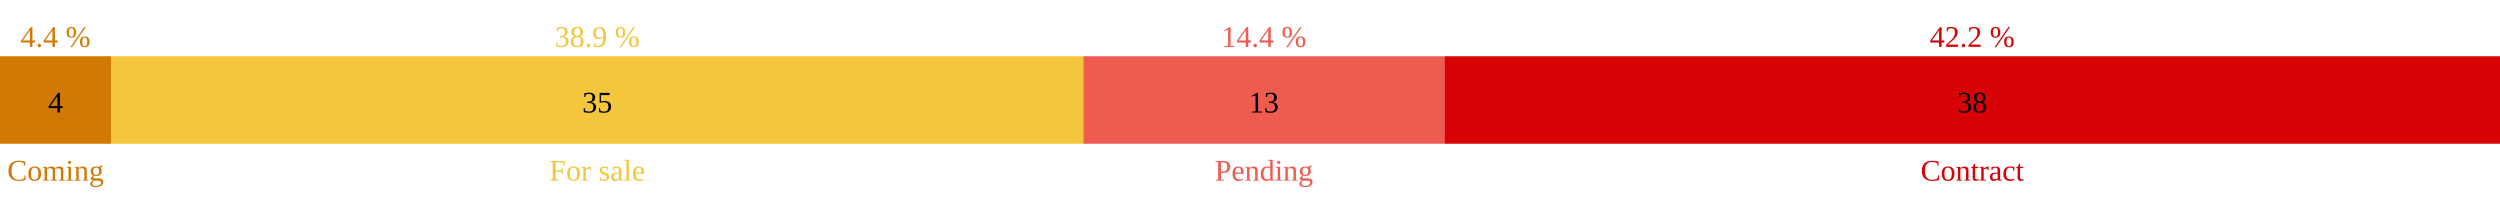
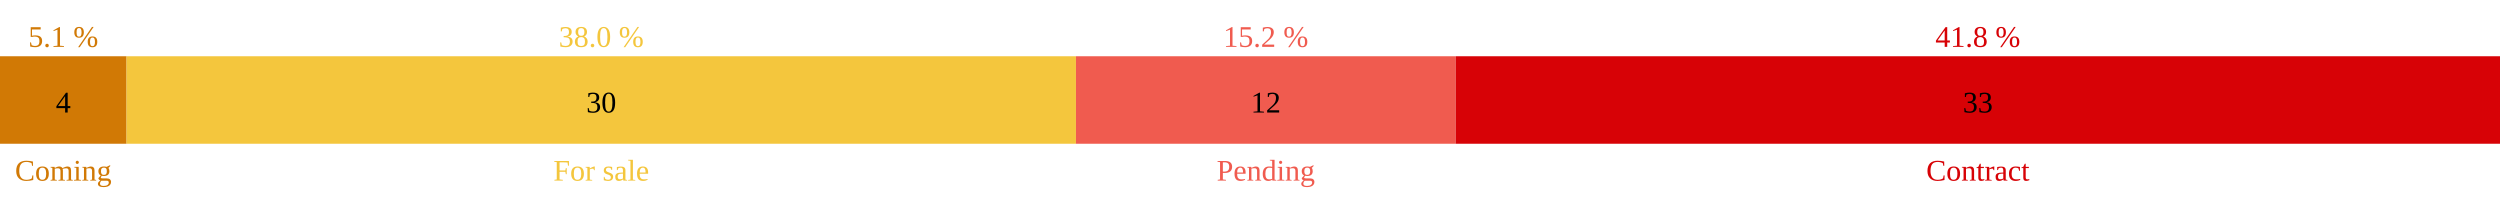
<svg xmlns="http://www.w3.org/2000/svg" width="1000" height="80">
-   <rect class="rect-stacked" x="0" y="22.5" height="35" width="44.444" style="fill: #d17905;" />
-   <rect class="rect-stacked" x="44.444" y="22.5" height="35" width="388.889" style="fill: #f4c63d;" />
-   <rect class="rect-stacked" x="433.333" y="22.5" height="35" width="144.444" style="fill: #f05b4f;" />
-   <rect class="rect-stacked" x="577.778" y="22.5" height="35" width="422.222" style="fill: #d70206;" />
-   <text class="text-value" text-anchor="middle" x="22.222" y="45">4</text>
-   <text class="text-value" text-anchor="middle" x="238.889" y="45">35</text>
-   <text class="text-value" text-anchor="middle" x="505.556" y="45">13</text>
-   <text class="text-value" text-anchor="middle" x="788.889" y="45">38</text>
-   <text class="text-percent" text-anchor="middle" x="22.222" y="18.75" style="fill: #d17905;">4.4 %</text>
-   <text class="text-percent" text-anchor="middle" x="238.889" y="18.75" style="fill: #f4c63d;">38.9 %</text>
-   <text class="text-percent" text-anchor="middle" x="505.556" y="18.75" style="fill: #f05b4f;">14.4 %</text>
-   <text class="text-percent" text-anchor="middle" x="788.889" y="18.75" style="fill: #d70206;">42.2 %</text>
-   <text class="text-label" text-anchor="middle" x="22.222" y="72.25" style="fill: #d17905;">Coming</text>
-   <text class="text-label" text-anchor="middle" x="238.889" y="72.25" style="fill: #f4c63d;">For sale</text>
-   <text class="text-label" text-anchor="middle" x="505.556" y="72.25" style="fill: #f05b4f;">Pending</text>
-   <text class="text-label" text-anchor="middle" x="788.889" y="72.25" style="fill: #d70206;">Contract</text>
+   <rect class="rect-stacked" x="0" y="22.5" height="35" width="50.633" style="fill: #d17905;" />
+   <rect class="rect-stacked" x="50.633" y="22.5" height="35" width="379.747" style="fill: #f4c63d;" />
+   <rect class="rect-stacked" x="430.38" y="22.5" height="35" width="151.899" style="fill: #f05b4f;" />
+   <rect class="rect-stacked" x="582.278" y="22.5" height="35" width="417.722" style="fill: #d70206;" />
+   <text class="text-value" text-anchor="middle" x="25.316" y="45">4</text>
+   <text class="text-value" text-anchor="middle" x="240.506" y="45">30</text>
+   <text class="text-value" text-anchor="middle" x="506.329" y="45">12</text>
+   <text class="text-value" text-anchor="middle" x="791.139" y="45">33</text>
+   <text class="text-percent" text-anchor="middle" x="25.316" y="18.75" style="fill: #d17905;">5.1 %</text>
+   <text class="text-percent" text-anchor="middle" x="240.506" y="18.75" style="fill: #f4c63d;">38.0 %</text>
+   <text class="text-percent" text-anchor="middle" x="506.329" y="18.75" style="fill: #f05b4f;">15.2 %</text>
+   <text class="text-percent" text-anchor="middle" x="791.139" y="18.75" style="fill: #d70206;">41.8 %</text>
+   <text class="text-label" text-anchor="middle" x="25.316" y="72.25" style="fill: #d17905;">Coming</text>
+   <text class="text-label" text-anchor="middle" x="240.506" y="72.25" style="fill: #f4c63d;">For sale</text>
+   <text class="text-label" text-anchor="middle" x="506.329" y="72.25" style="fill: #f05b4f;">Pending</text>
+   <text class="text-label" text-anchor="middle" x="791.139" y="72.25" style="fill: #d70206;">Contract</text>
</svg>
